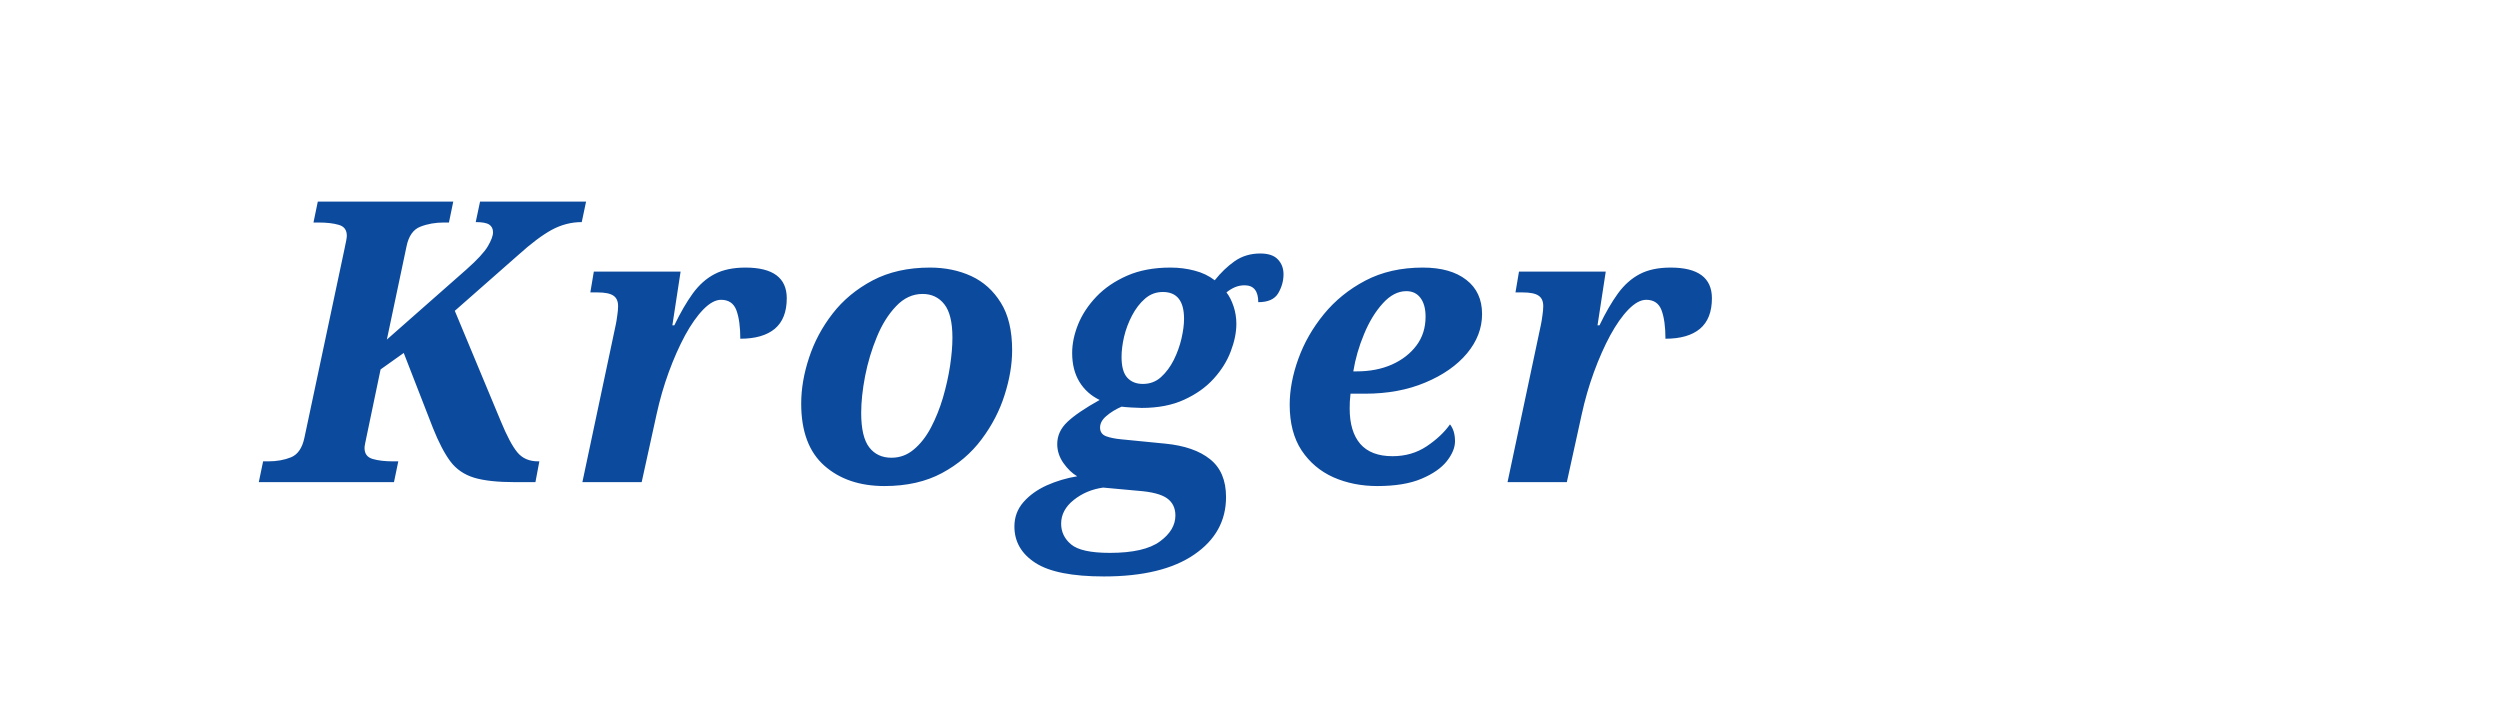
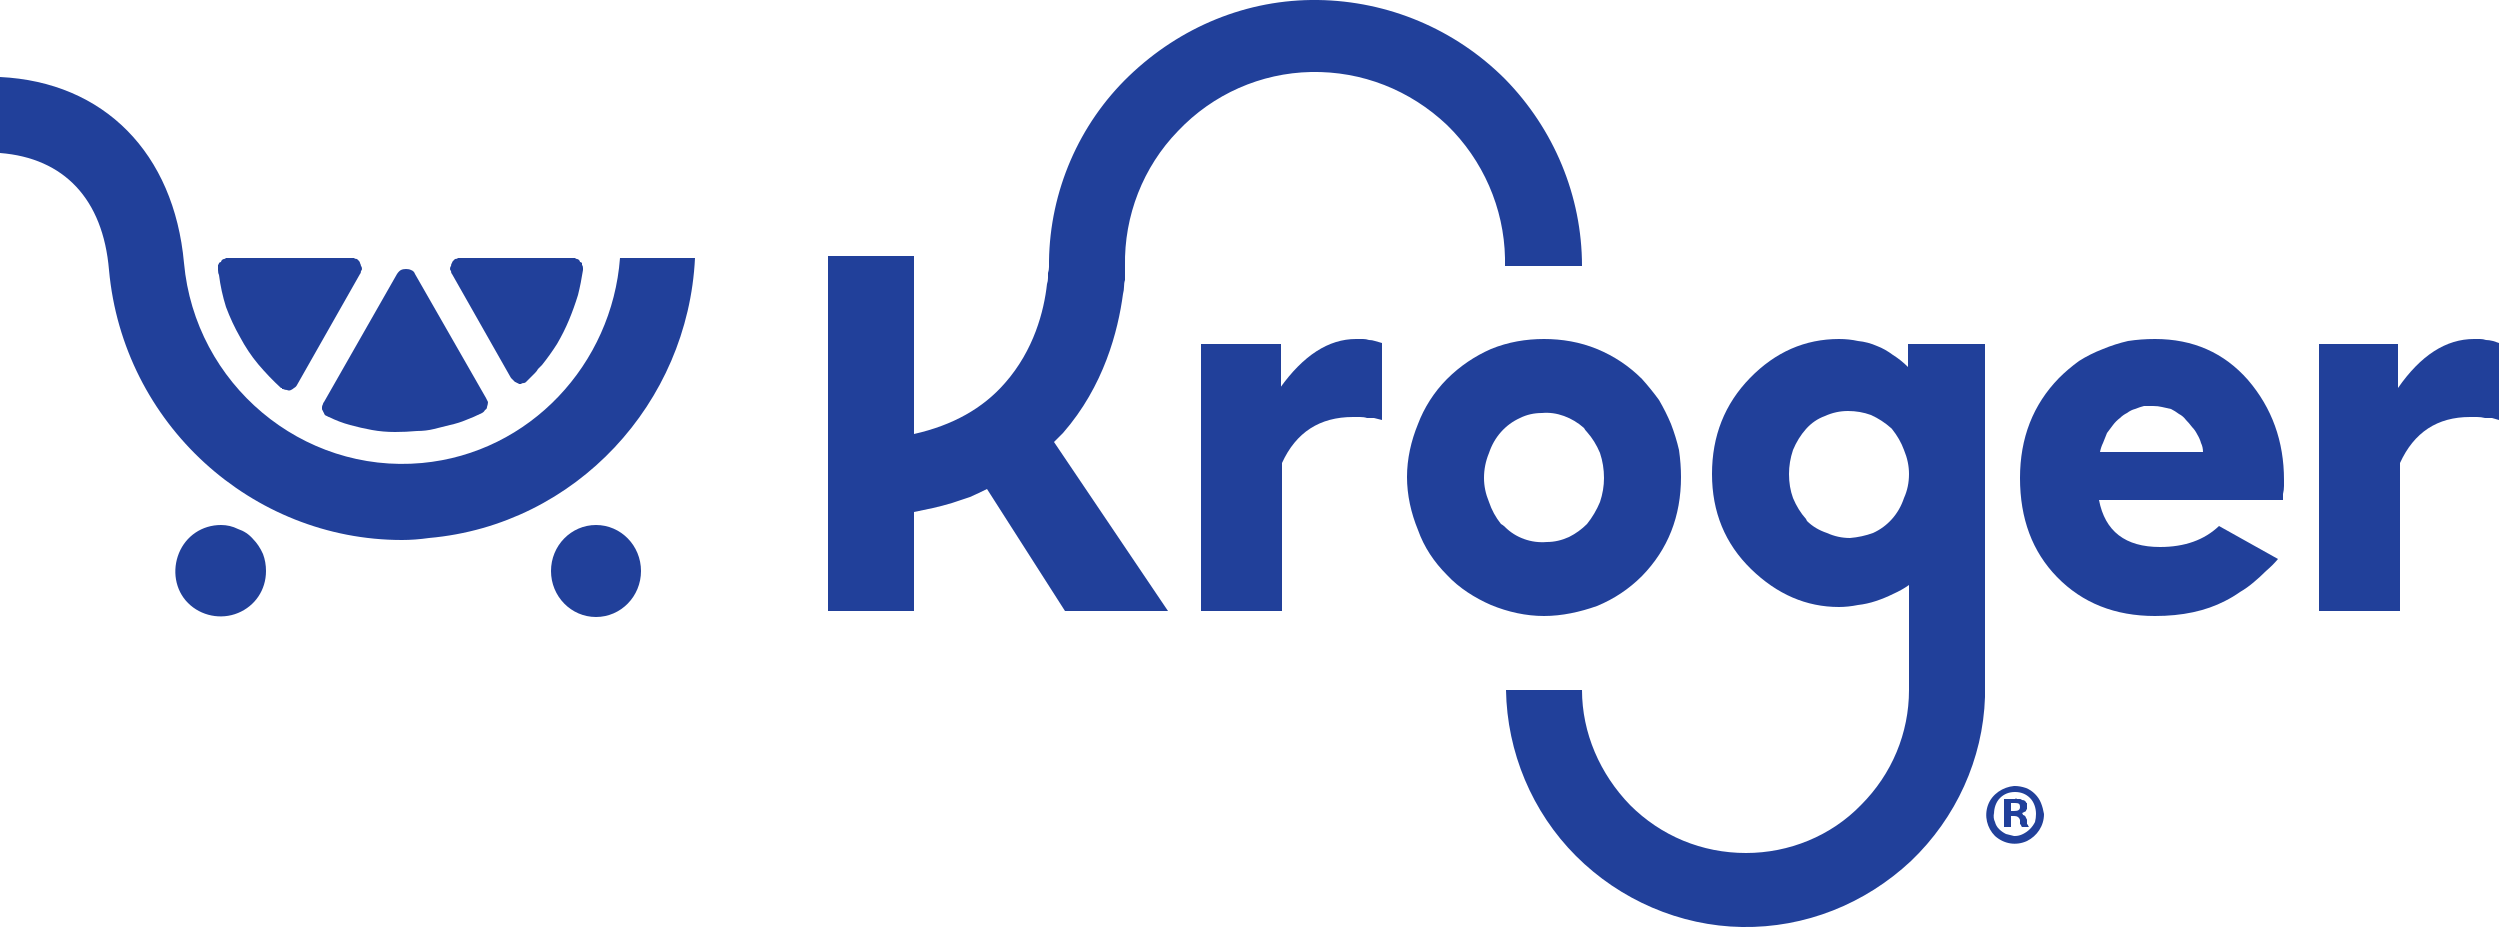
- <svg xmlns="http://www.w3.org/2000/svg" viewBox="0 0 280 80" width="280" height="80">
-   <text x="30" y="54" font-family="Georgia, serif" font-size="44" font-weight="bold" font-style="italic" fill="#0C4A9E" letter-spacing="1">Kroger</text>
+ <svg xmlns="http://www.w3.org/2000/svg" height="192.873" viewBox="0 0 250 93" width="518.476">
+   <g fill="#21409a">
+     <path d="m128 38.8q3.5-4.9 7.6-4.9.3 0 .7 0 .3 0 .6.1.3 0 .6.1.4.1.7.2v7.7q-.4-.1-.8-.2-.3 0-.7 0-.3-.1-.7-.1-.3 0-.7 0-5 0-7.1 4.6v14.8h-8.1v-26.7h8v4.4" />
+     <path d="m164.2 57.6c-1.3 1.3-2.8 2.3-4.5 3-1.7.6-3.5 1-5.3 1s-3.6-.4-5.3-1.1c-1.6-.7-3.2-1.7-4.4-3-1.3-1.3-2.3-2.8-2.9-4.5-.7-1.7-1.1-3.5-1.1-5.3s.4-3.6 1.1-5.3c.6-1.6 1.6-3.2 2.9-4.5s2.8-2.3 4.4-3c1.7-.7 3.5-1 5.3-1s3.6.3 5.3 1 3.2 1.7 4.5 3q.9 1 1.7 2.1.7 1.2 1.2 2.4.5 1.3.8 2.6.2 1.4.2 2.7 0 5.9-3.9 9.9m-14.1-5.2q.2.1.4.3.8.8 1.9 1.2 1.1.4 2.3.3 1.1 0 2.2-.5 1-.5 1.8-1.3.8-1 1.3-2.2.4-1.2.4-2.4 0-1.3-.4-2.5-.5-1.2-1.3-2.1-.2-.2-.3-.4-.9-.8-2-1.2-1.1-.4-2.2-.3-1.2 0-2.2.5-1.1.5-1.9 1.4-.8.9-1.2 2.1-.5 1.2-.5 2.5 0 1.2.5 2.4.4 1.2 1.2 2.2z" fill-rule="evenodd" />
+     <path d="m215.5 33.9q5.7 0 9.3 4.1 3.6 4.2 3.6 10 0 .3 0 .6 0 .4-.1.8 0 .1 0 .1 0 .1 0 .2 0 .1 0 .2 0 0 0 .1h-18.4q.9 4.7 6.1 4.7 3.7 0 5.9-2.1l5.9 3.3q-.5.6-1.2 1.2-.6.6-1.2 1.1-.7.6-1.4 1-.7.5-1.5.9-2.9 1.5-7 1.5-6 0-9.8-3.9-3.7-3.8-3.7-9.9 0-6 3.9-10 .9-.9 2-1.7 1.1-.7 2.4-1.2 1.2-.5 2.5-.8 1.3-.2 2.7-.2m4.8 11.3q0-.5-.2-.9-.1-.4-.4-.9-.2-.4-.5-.7-.3-.4-.6-.7-.3-.4-.7-.6-.4-.3-.8-.5-.4-.1-.9-.2-.4-.1-.9-.1-.4 0-.9 0-.4.1-.9.3-.4.1-.8.4-.4.2-.7.5-.4.3-.7.7-.3.4-.6.8-.2.5-.4 1-.2.4-.3.9z" fill-rule="evenodd" />
+     <path d="m247.3 33.9q.4 0 .7 0 .3 0 .6.1.3 0 .7.1.3.1.6.2v7.7q-.4-.1-.7-.2-.4 0-.7 0-.4-.1-.8-.1-.3 0-.7 0-4.9 0-7 4.6v14.8h-8.1v-26.7h7.9v4.4q3.4-4.9 7.6-4.9" />
+     <path d="m112.3 29.4c-.5 3.7-1.9 9.2-6 13.9q-.5.5-.9.9l11.4 16.9h-10.3l-7.8-12.2q-.8.4-1.7.8-.9.3-1.8.6-1 .3-1.9.5-.9.2-1.9.4v9.9h-8.6v-35.5h8.6v17.8q5.8-1.3 9.1-5.1c2.9-3.3 3.9-7.2 4.2-9.9q.1-.3.1-.6 0-.2 0-.5.1-.3.1-.6 0-.3 0-.6c.1-7 3-13.7 8-18.5 5.1-4.9 11.8-7.7 18.9-7.6 7 .1 13.7 2.9 18.7 7.9 4.9 5 7.7 11.7 7.7 18.7h-7.7q0-.4 0-.8c-.1-5-2.2-9.8-5.8-13.3-3.7-3.5-8.5-5.4-13.6-5.3-5 .1-9.8 2.2-13.3 5.9-3.5 3.6-5.4 8.5-5.3 13.5q0 .4 0 .7 0 .3 0 .7-.1.3-.1.7 0 .3-.1.7" />
+     <path d="m198.5 69.7c-.2 6.2-2.9 12.1-7.4 16.4-4.6 4.3-10.6 6.7-16.9 6.6-6.2-.1-12.2-2.7-16.6-7.1s-6.9-10.4-7-16.6h7.6c0 4.3 1.8 8.4 4.8 11.5 3.1 3.1 7.2 4.8 11.6 4.8 4.3 0 8.5-1.7 11.5-4.8 3.1-3.1 4.8-7.2 4.8-11.5v-10.5q-.7.5-1.6.9-.8.4-1.7.7-.9.3-1.8.4-1 .2-1.9.2-4.9 0-8.8-3.8-3.9-3.8-3.9-9.5 0-5.7 3.8-9.6 3.8-3.9 8.9-3.9 1 0 1.9.2 1 .1 1.9.5.8.3 1.6.9.8.5 1.5 1.2v-2.3h7.7zm-9.3-17.8q.8-.9 1.2-2.1.5-1.1.5-2.4 0-1.2-.5-2.4-.4-1.1-1.2-2.1l-.1-.1q-.9-.8-2-1.3-1.1-.4-2.3-.4-1.2 0-2.3.5-1.1.4-1.9 1.3-.8.9-1.3 2.1-.4 1.2-.4 2.4 0 1.3.4 2.4.5 1.2 1.3 2.1l.1.2q.8.8 2 1.2 1.1.5 2.3.5 1.2-.1 2.3-.5 1.1-.5 1.9-1.4z" fill-rule="evenodd" />
+     <path d="m204.4 81.4c0 1.2-.7 2.2-1.7 2.7-1.1.5-2.3.3-3.2-.5-.8-.8-1.1-2-.7-3.1s1.5-1.8 2.6-1.9h.1q.5 0 1.1.2.5.2.9.6.4.4.6.9.2.5.3 1.1zm-5-.1q-.1.5.1.9.1.4.4.7.3.3.7.5.4.1.8.2h.1q.4 0 .8-.2.4-.2.7-.5.3-.3.5-.7.1-.4.1-.8c0-.6-.2-1.2-.6-1.6s-.9-.6-1.5-.6-1.1.2-1.5.6-.6 1-.6 1.6zm1.7 1.4h-.7v-2.8q.2 0 .3 0 .1 0 .3 0 .1 0 .2 0 .2 0 .3 0 .1-.1.2 0 .2 0 .3 0 .1 0 .2.1.2 0 .3.1 0 0 .1.1 0 .1.1.1 0 .1 0 .2 0 .1 0 .2 0 .1 0 .2-.1.1-.1.2-.1.1-.2.1-.1.1-.2.1.1.1.1.2.1 0 .2.1.1.1.1.2.1.1.1.2 0 .1 0 .2 0 .1 0 .2.1.1.1.1 0 .1.1.2h-.7q-.1-.1-.1-.2 0 0-.1-.1 0-.1 0-.2 0-.1 0-.2c-.1-.3-.3-.4-.6-.4h-.3zm0-1.6h.3c.4 0 .6-.1.6-.4s-.1-.4-.5-.4q-.1 0-.1 0-.1 0-.1 0-.1 0-.1 0-.1 0-.1 0z" fill-rule="evenodd" />
+     <path d="m26.6 57.1c0 1.9-1.1 3.5-2.8 4.2s-3.7.3-5-1-1.6-3.3-.9-5 2.3-2.8 4.2-2.8q.9 0 1.7.4.9.3 1.5 1 .6.6 1 1.5.3.8.3 1.7z" />
+     <ellipse cx="59.6" cy="57.1" rx="4.5" ry="4.6" />
+     <path d="m21.8 27q0-.1 0-.2 0-.2 0-.3.1-.1.1-.2.1-.1.2-.1 0-.1.1-.2.1-.1.2-.1.1 0 .2-.1.1 0 .2 0h12.3q.2 0 .3 0 .1.1.3.1.1.1.2.2.1.1.1.2.1.2.1.3.1.1.1.3 0 .1-.1.2 0 .2-.1.3l-6.3 11.1q-.1.2-.3.3-.1.1-.3.2-.2.1-.4 0-.2 0-.4-.1 0 0-.1 0 0 0 0 0 0-.1 0-.1-.1 0-.1 0-1.2-1.1-2.3-2.4-1-1.2-1.8-2.7-.8-1.4-1.4-3-.5-1.6-.7-3.2-.1-.2-.1-.5zm19.9 16.1q-1.1.1-2.2.1-1.2 0-2.3-.2-1.1-.2-2.2-.5-1.1-.3-2.1-.8-.1 0-.2-.1-.1 0-.2-.1-.1-.1-.1-.2-.1-.1-.1-.2-.1-.1-.1-.2 0-.1 0-.2 0-.1.1-.3 0-.1.1-.2l7.3-12.8q.2-.3.4-.4.2-.1.5-.1.3 0 .5.1.3.1.4.4l7.1 12.4q.1.2.2.4 0 .2-.1.5 0 .2-.2.3-.1.2-.3.3-.8.4-1.6.7-.7.3-1.6.5-.8.2-1.6.4-.8.2-1.7.2zm12.5-6.6q-.2.2-.4.4-.1.2-.3.4-.2.2-.4.4-.2.2-.4.4 0 0-.1.1-.1.1-.2.1-.2 0-.3.1-.1 0-.2 0-.1-.1-.2-.1-.1-.1-.2-.1-.1-.1-.2-.2-.1-.1-.2-.2l-5.9-10.4q-.1-.1-.1-.3-.1-.1-.1-.2 0-.2.1-.3 0-.2.1-.3 0-.1.1-.2.1-.1.2-.2.2 0 .3-.1.1 0 .3 0h11.2q.1 0 .2 0 .1.1.2.1.1 0 .2.1.1.1.1.2.1 0 .2.1 0 .1 0 .2.1.1.1.3 0 .1 0 .2-.2 1.3-.5 2.5-.4 1.3-.9 2.5-.5 1.2-1.2 2.4-.7 1.1-1.5 2.1z" />
+     <path d="m69.5 25.8c-.7 14.5-11.9 26.7-26.6 28q-1.4.2-2.7.2c-15 0-27.9-11.6-29.3-27-.6-7.1-4.5-11.2-10.9-11.7v-7.6c10.4.5 17.4 7.6 18.4 18.6 1.1 12.1 11.8 21.1 23.8 20 10.8-1 19-9.9 19.8-20.5z" />
+   </g>
</svg>
